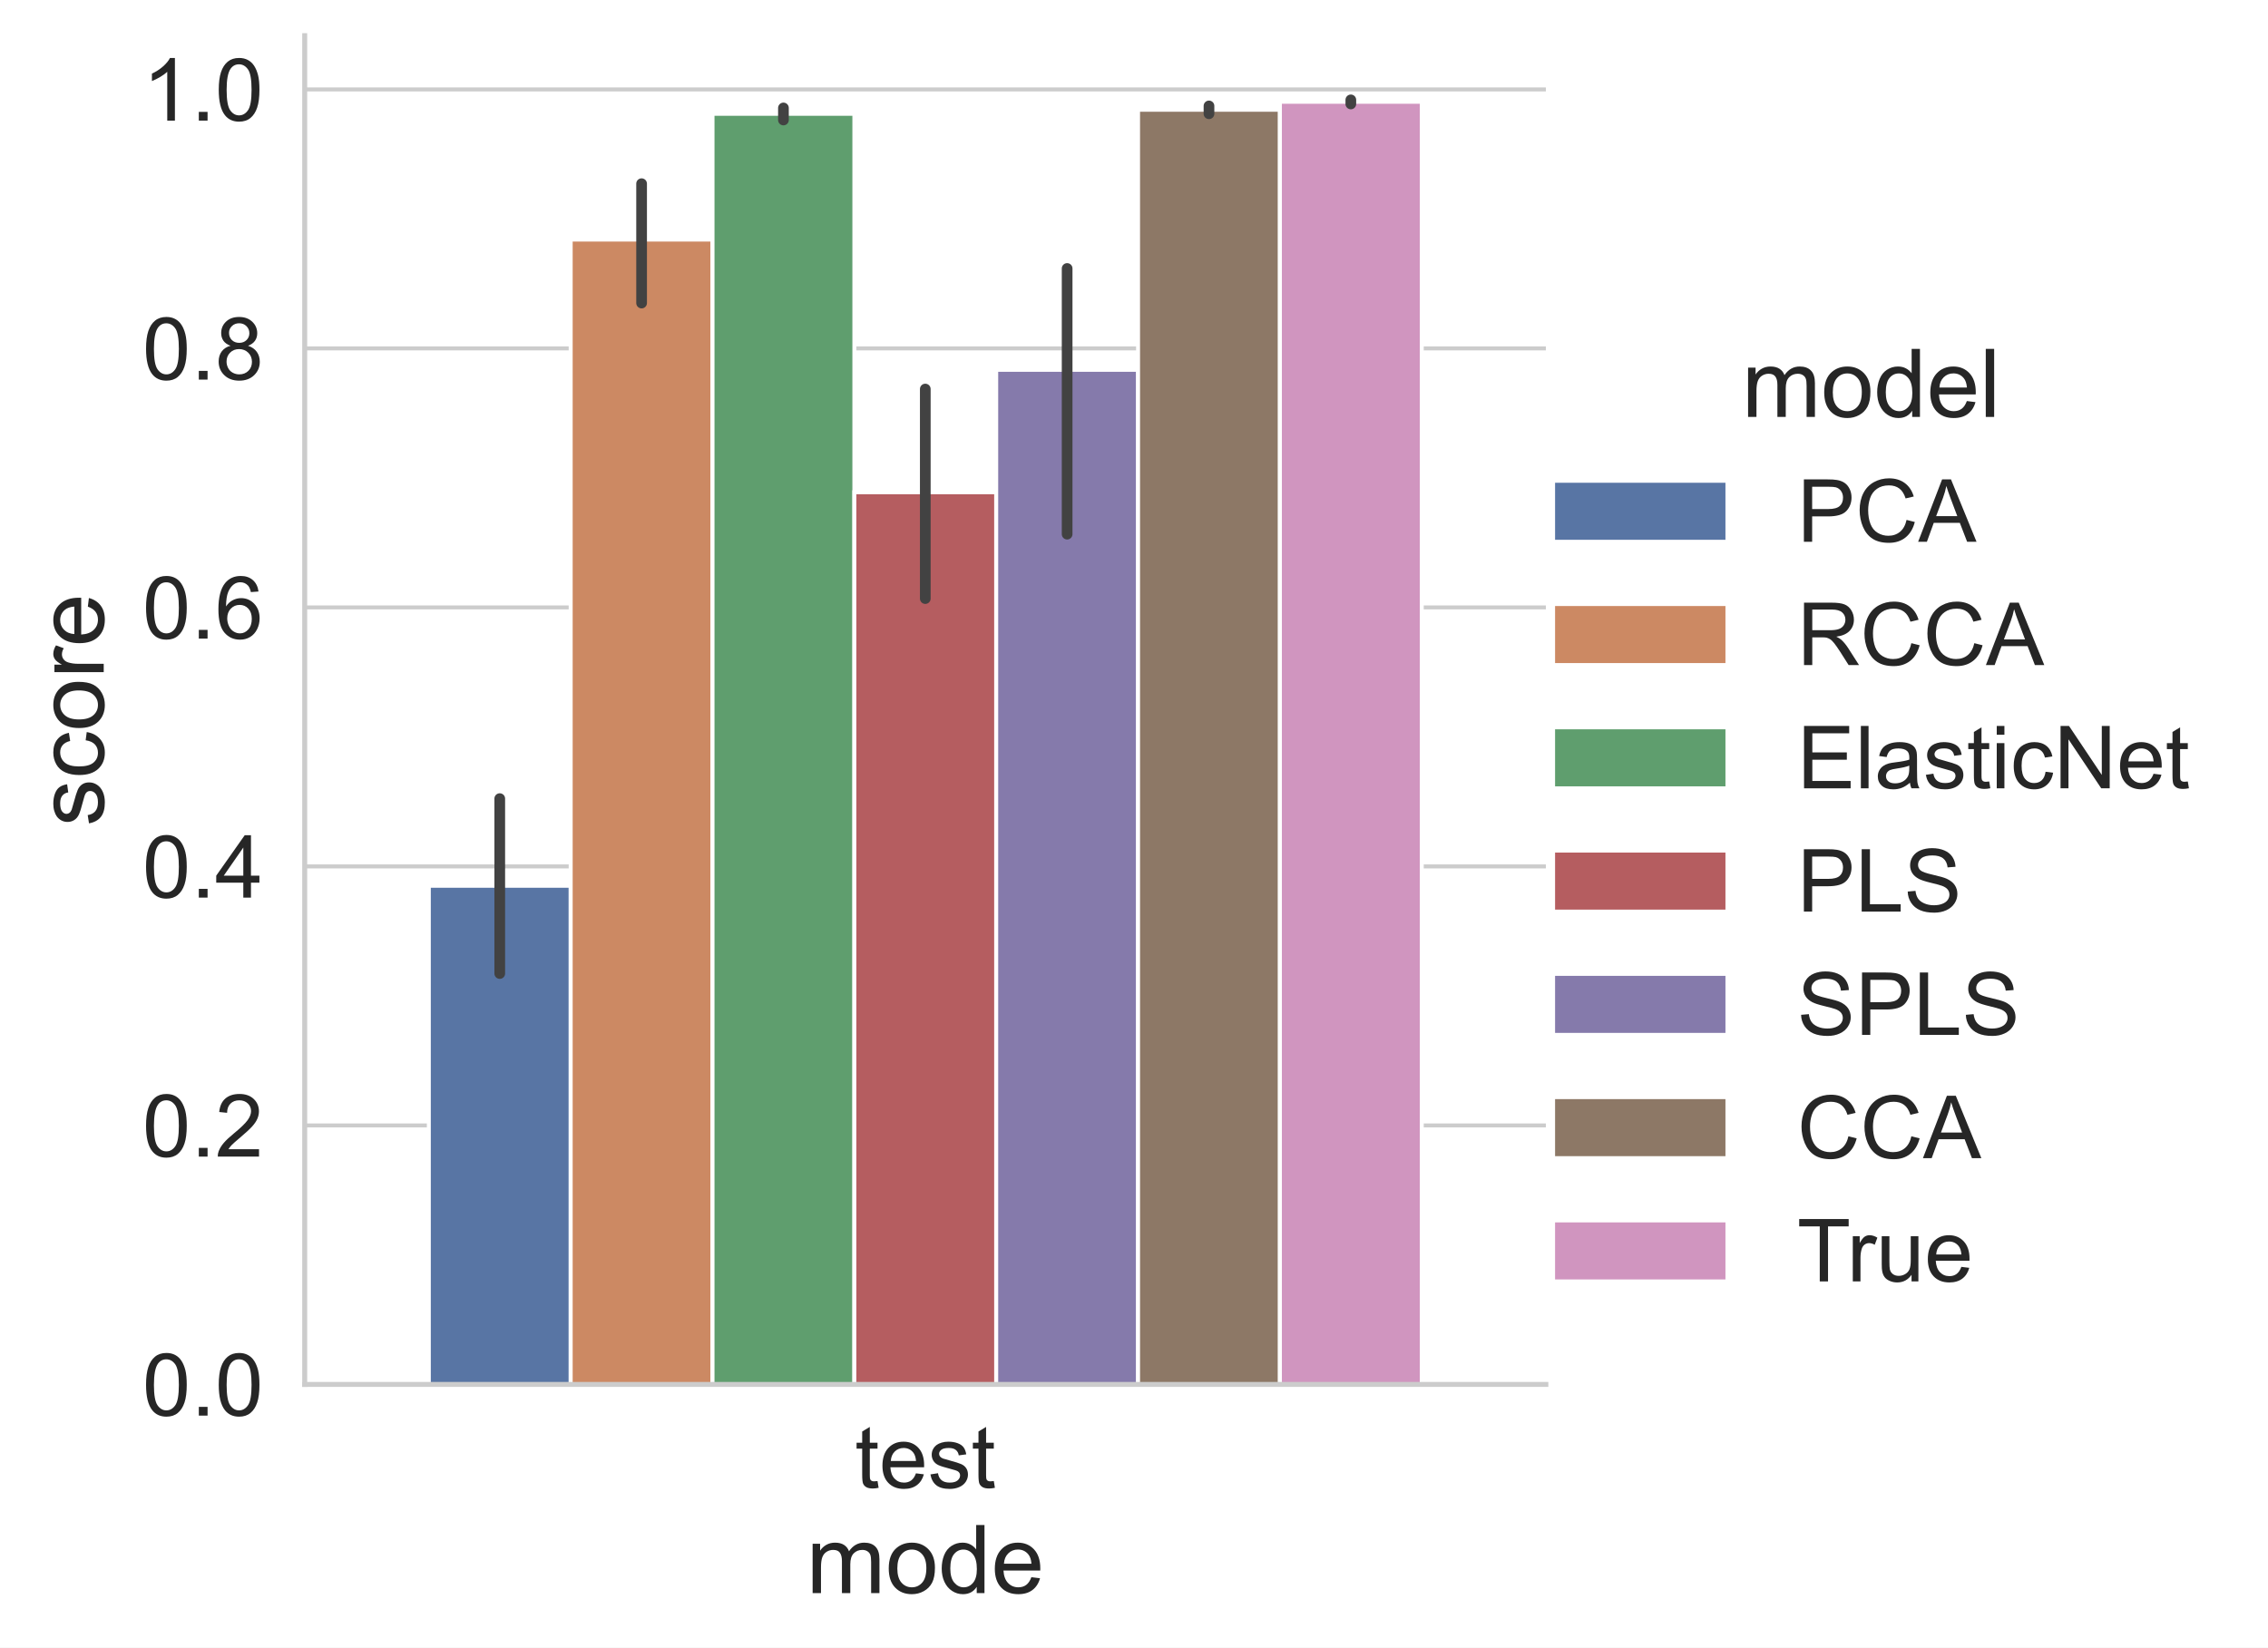
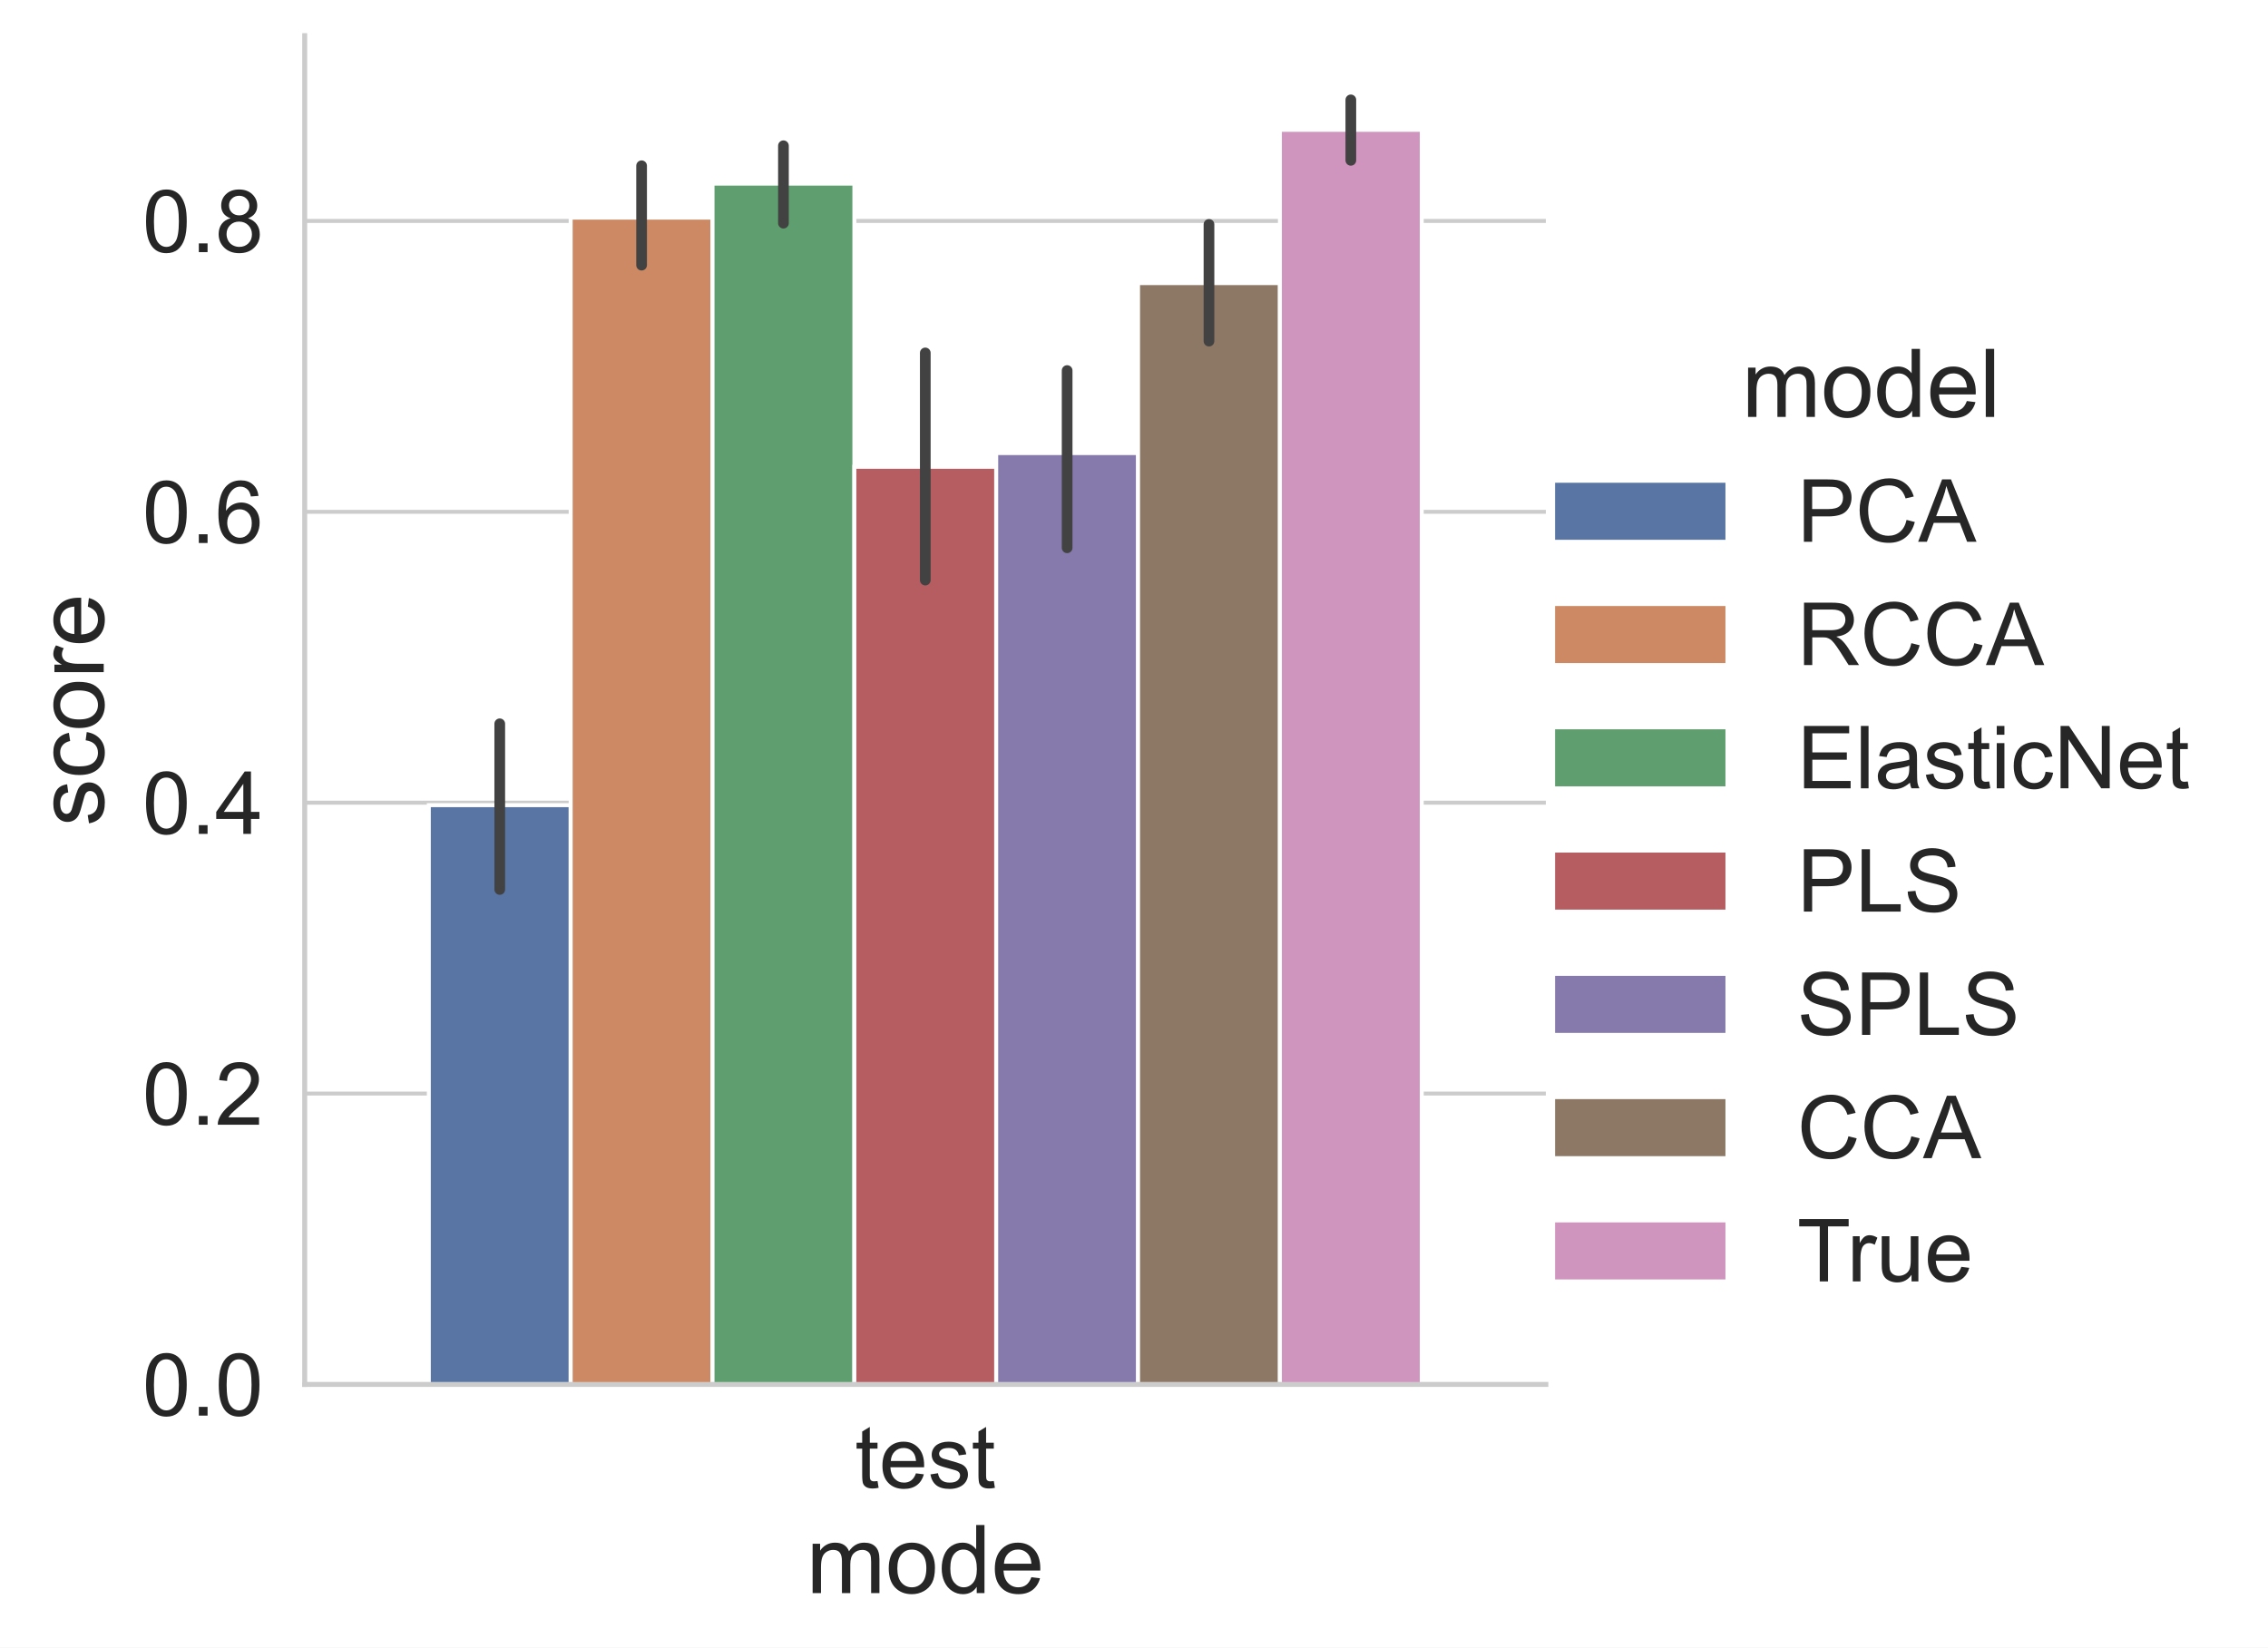
<svg xmlns="http://www.w3.org/2000/svg" xmlns:xlink="http://www.w3.org/1999/xlink" width="457.925pt" height="332.743pt" viewBox="0 0 457.925 332.743" version="1.1">
  <defs>
    <style type="text/css">*{stroke-linejoin: round; stroke-linecap: butt}</style>
  </defs>
  <g id="figure_1">
    <g id="patch_1">
      <path d="M 0 332.743  L 457.925 332.743  L 457.925 0  L 0 0  z " style="fill: #ffffff" />
    </g>
    <g id="axes_1">
      <g id="patch_2">
        <path d="M 61.523 279.588  L 312.121 279.588  L 312.121 7.2  L 61.523 7.2  z " style="fill: #ffffff" />
      </g>
      <g id="matplotlib.axis_1">
        <g id="xtick_1">
          <g id="text_1">
            <g style="fill: #262626" transform="translate(172.6391 300.4857) scale(0.176 -0.176)">
              <defs>
                <path id="ArialMT-74" d="M 1650 503  L 1731 6  Q 1494 -44 1306 -44  Q 1000 -44 831 53  Q 663 150 594 308  Q 525 466 525 972  L 525 2881  L 113 2881  L 113 3319  L 525 3319  L 525 4141  L 1084 4478  L 1084 3319  L 1650 3319  L 1650 2881  L 1084 2881  L 1084 941  Q 1084 700 1114 631  Q 1144 563 1211 522  Q 1278 481 1403 481  Q 1497 481 1650 503  z " transform="scale(0.015625)" />
                <path id="ArialMT-65" d="M 2694 1069  L 3275 997  Q 3138 488 2766 206  Q 2394 -75 1816 -75  Q 1088 -75 661 373  Q 234 822 234 1631  Q 234 2469 665 2931  Q 1097 3394 1784 3394  Q 2450 3394 2872 2941  Q 3294 2488 3294 1666  Q 3294 1616 3291 1516  L 816 1516  Q 847 969 1125 678  Q 1403 388 1819 388  Q 2128 388 2347 550  Q 2566 713 2694 1069  z M 847 1978  L 2700 1978  Q 2663 2397 2488 2606  Q 2219 2931 1791 2931  Q 1403 2931 1139 2672  Q 875 2413 847 1978  z " transform="scale(0.015625)" />
                <path id="ArialMT-73" d="M 197 991  L 753 1078  Q 800 744 1014 566  Q 1228 388 1613 388  Q 2000 388 2187 545  Q 2375 703 2375 916  Q 2375 1106 2209 1216  Q 2094 1291 1634 1406  Q 1016 1563 777 1677  Q 538 1791 414 1992  Q 291 2194 291 2438  Q 291 2659 392 2848  Q 494 3038 669 3163  Q 800 3259 1026 3326  Q 1253 3394 1513 3394  Q 1903 3394 2198 3281  Q 2494 3169 2634 2976  Q 2775 2784 2828 2463  L 2278 2388  Q 2241 2644 2061 2787  Q 1881 2931 1553 2931  Q 1166 2931 1000 2803  Q 834 2675 834 2503  Q 834 2394 903 2306  Q 972 2216 1119 2156  Q 1203 2125 1616 2013  Q 2213 1853 2448 1751  Q 2684 1650 2818 1456  Q 2953 1263 2953 975  Q 2953 694 2789 445  Q 2625 197 2315 61  Q 2006 -75 1616 -75  Q 969 -75 630 194  Q 291 463 197 991  z " transform="scale(0.015625)" />
              </defs>
              <use xlink:href="#ArialMT-74" />
              <use xlink:href="#ArialMT-65" x="27.783" />
              <use xlink:href="#ArialMT-73" x="83.398" />
              <use xlink:href="#ArialMT-74" x="133.398" />
            </g>
          </g>
        </g>
        <g id="text_2">
          <g style="fill: #262626" transform="translate(162.8102 321.7267) scale(0.192 -0.192)">
            <defs>
              <path id="ArialMT-6d" d="M 422 0  L 422 3319  L 925 3319  L 925 2853  Q 1081 3097 1340 3245  Q 1600 3394 1931 3394  Q 2300 3394 2536 3241  Q 2772 3088 2869 2813  Q 3263 3394 3894 3394  Q 4388 3394 4653 3120  Q 4919 2847 4919 2278  L 4919 0  L 4359 0  L 4359 2091  Q 4359 2428 4304 2576  Q 4250 2725 4106 2815  Q 3963 2906 3769 2906  Q 3419 2906 3187 2673  Q 2956 2441 2956 1928  L 2956 0  L 2394 0  L 2394 2156  Q 2394 2531 2256 2718  Q 2119 2906 1806 2906  Q 1569 2906 1367 2781  Q 1166 2656 1075 2415  Q 984 2175 984 1722  L 984 0  L 422 0  z " transform="scale(0.015625)" />
              <path id="ArialMT-6f" d="M 213 1659  Q 213 2581 725 3025  Q 1153 3394 1769 3394  Q 2453 3394 2887 2945  Q 3322 2497 3322 1706  Q 3322 1066 3130 698  Q 2938 331 2570 128  Q 2203 -75 1769 -75  Q 1072 -75 642 372  Q 213 819 213 1659  z M 791 1659  Q 791 1022 1069 705  Q 1347 388 1769 388  Q 2188 388 2466 706  Q 2744 1025 2744 1678  Q 2744 2294 2464 2611  Q 2184 2928 1769 2928  Q 1347 2928 1069 2612  Q 791 2297 791 1659  z " transform="scale(0.015625)" />
              <path id="ArialMT-64" d="M 2575 0  L 2575 419  Q 2259 -75 1647 -75  Q 1250 -75 917 144  Q 584 363 401 755  Q 219 1147 219 1656  Q 219 2153 384 2558  Q 550 2963 881 3178  Q 1213 3394 1622 3394  Q 1922 3394 2156 3267  Q 2391 3141 2538 2938  L 2538 4581  L 3097 4581  L 3097 0  L 2575 0  z M 797 1656  Q 797 1019 1065 703  Q 1334 388 1700 388  Q 2069 388 2326 689  Q 2584 991 2584 1609  Q 2584 2291 2321 2609  Q 2059 2928 1675 2928  Q 1300 2928 1048 2622  Q 797 2316 797 1656  z " transform="scale(0.015625)" />
            </defs>
            <use xlink:href="#ArialMT-6d" />
            <use xlink:href="#ArialMT-6f" x="83.301" />
            <use xlink:href="#ArialMT-64" x="138.916" />
            <use xlink:href="#ArialMT-65" x="194.531" />
          </g>
        </g>
      </g>
      <g id="matplotlib.axis_2">
        <g id="ytick_1">
          <g id="line2d_1">
-             <path d="M 61.523 279.588  L 312.121 279.588  " clip-path="url(#p522e1bef6e)" style="fill: none; stroke: #cccccc; stroke-width: 0.8; stroke-linecap: round" />
+             <path d="M 61.523 279.588  L 312.121 279.588  " clip-path="url(#p86e601007e)" style="fill: none; stroke: #cccccc; stroke-width: 0.8; stroke-linecap: round" />
          </g>
          <g id="text_3">
            <g style="fill: #262626" transform="translate(28.759 285.8869) scale(0.176 -0.176)">
              <defs>
                <path id="ArialMT-30" d="M 266 2259  Q 266 3072 433 3567  Q 600 4063 929 4331  Q 1259 4600 1759 4600  Q 2128 4600 2406 4451  Q 2684 4303 2865 4023  Q 3047 3744 3150 3342  Q 3253 2941 3253 2259  Q 3253 1453 3087 958  Q 2922 463 2592 192  Q 2263 -78 1759 -78  Q 1097 -78 719 397  Q 266 969 266 2259  z M 844 2259  Q 844 1131 1108 757  Q 1372 384 1759 384  Q 2147 384 2411 759  Q 2675 1134 2675 2259  Q 2675 3391 2411 3762  Q 2147 4134 1753 4134  Q 1366 4134 1134 3806  Q 844 3388 844 2259  z " transform="scale(0.015625)" />
                <path id="ArialMT-2e" d="M 581 0  L 581 641  L 1222 641  L 1222 0  L 581 0  z " transform="scale(0.015625)" />
              </defs>
              <use xlink:href="#ArialMT-30" />
              <use xlink:href="#ArialMT-2e" x="55.615" />
              <use xlink:href="#ArialMT-30" x="83.398" />
            </g>
          </g>
        </g>
        <g id="ytick_2">
          <g id="line2d_2">
-             <path d="M 61.523 227.282  L 312.121 227.282  " clip-path="url(#p522e1bef6e)" style="fill: none; stroke: #cccccc; stroke-width: 0.8; stroke-linecap: round" />
+             <path d="M 61.523 220.845  L 312.121 220.845  " clip-path="url(#p86e601007e)" style="fill: none; stroke: #cccccc; stroke-width: 0.8; stroke-linecap: round" />
          </g>
          <g id="text_4">
-             <g style="fill: #262626" transform="translate(28.759 233.5808) scale(0.176 -0.176)">
+             <g style="fill: #262626" transform="translate(28.759 227.1444) scale(0.176 -0.176)">
              <defs>
                <path id="ArialMT-32" d="M 3222 541  L 3222 0  L 194 0  Q 188 203 259 391  Q 375 700 629 1000  Q 884 1300 1366 1694  Q 2113 2306 2375 2664  Q 2638 3022 2638 3341  Q 2638 3675 2398 3904  Q 2159 4134 1775 4134  Q 1369 4134 1125 3890  Q 881 3647 878 3216  L 300 3275  Q 359 3922 746 4261  Q 1134 4600 1788 4600  Q 2447 4600 2831 4234  Q 3216 3869 3216 3328  Q 3216 3053 3103 2787  Q 2991 2522 2730 2228  Q 2469 1934 1863 1422  Q 1356 997 1212 845  Q 1069 694 975 541  L 3222 541  z " transform="scale(0.015625)" />
              </defs>
              <use xlink:href="#ArialMT-30" />
              <use xlink:href="#ArialMT-2e" x="55.615" />
              <use xlink:href="#ArialMT-32" x="83.398" />
            </g>
          </g>
        </g>
        <g id="ytick_3">
          <g id="line2d_3">
-             <path d="M 61.523 174.976  L 312.121 174.976  " clip-path="url(#p522e1bef6e)" style="fill: none; stroke: #cccccc; stroke-width: 0.8; stroke-linecap: round" />
+             <path d="M 61.523 162.103  L 312.121 162.103  " clip-path="url(#p86e601007e)" style="fill: none; stroke: #cccccc; stroke-width: 0.8; stroke-linecap: round" />
          </g>
          <g id="text_5">
-             <g style="fill: #262626" transform="translate(28.759 181.2747) scale(0.176 -0.176)">
+             <g style="fill: #262626" transform="translate(28.759 168.4019) scale(0.176 -0.176)">
              <defs>
                <path id="ArialMT-34" d="M 2069 0  L 2069 1097  L 81 1097  L 81 1613  L 2172 4581  L 2631 4581  L 2631 1613  L 3250 1613  L 3250 1097  L 2631 1097  L 2631 0  L 2069 0  z M 2069 1613  L 2069 3678  L 634 1613  L 2069 1613  z " transform="scale(0.015625)" />
              </defs>
              <use xlink:href="#ArialMT-30" />
              <use xlink:href="#ArialMT-2e" x="55.615" />
              <use xlink:href="#ArialMT-34" x="83.398" />
            </g>
          </g>
        </g>
        <g id="ytick_4">
          <g id="line2d_4">
-             <path d="M 61.523 122.67  L 312.121 122.67  " clip-path="url(#p522e1bef6e)" style="fill: none; stroke: #cccccc; stroke-width: 0.8; stroke-linecap: round" />
+             <path d="M 61.523 103.36  L 312.121 103.36  " clip-path="url(#p86e601007e)" style="fill: none; stroke: #cccccc; stroke-width: 0.8; stroke-linecap: round" />
          </g>
          <g id="text_6">
-             <g style="fill: #262626" transform="translate(28.759 128.9686) scale(0.176 -0.176)">
+             <g style="fill: #262626" transform="translate(28.759 109.6594) scale(0.176 -0.176)">
              <defs>
                <path id="ArialMT-36" d="M 3184 3459  L 2625 3416  Q 2550 3747 2413 3897  Q 2184 4138 1850 4138  Q 1581 4138 1378 3988  Q 1113 3794 959 3422  Q 806 3050 800 2363  Q 1003 2672 1297 2822  Q 1591 2972 1913 2972  Q 2475 2972 2870 2558  Q 3266 2144 3266 1488  Q 3266 1056 3080 686  Q 2894 316 2569 119  Q 2244 -78 1831 -78  Q 1128 -78 684 439  Q 241 956 241 2144  Q 241 3472 731 4075  Q 1159 4600 1884 4600  Q 2425 4600 2770 4297  Q 3116 3994 3184 3459  z M 888 1484  Q 888 1194 1011 928  Q 1134 663 1356 523  Q 1578 384 1822 384  Q 2178 384 2434 671  Q 2691 959 2691 1453  Q 2691 1928 2437 2201  Q 2184 2475 1800 2475  Q 1419 2475 1153 2201  Q 888 1928 888 1484  z " transform="scale(0.015625)" />
              </defs>
              <use xlink:href="#ArialMT-30" />
              <use xlink:href="#ArialMT-2e" x="55.615" />
              <use xlink:href="#ArialMT-36" x="83.398" />
            </g>
          </g>
        </g>
        <g id="ytick_5">
          <g id="line2d_5">
-             <path d="M 61.523 70.364  L 312.121 70.364  " clip-path="url(#p522e1bef6e)" style="fill: none; stroke: #cccccc; stroke-width: 0.8; stroke-linecap: round" />
+             <path d="M 61.523 44.618  L 312.121 44.618  " clip-path="url(#p86e601007e)" style="fill: none; stroke: #cccccc; stroke-width: 0.8; stroke-linecap: round" />
          </g>
          <g id="text_7">
-             <g style="fill: #262626" transform="translate(28.759 76.66249) scale(0.176 -0.176)">
+             <g style="fill: #262626" transform="translate(28.759 50.91686) scale(0.176 -0.176)">
              <defs>
                <path id="ArialMT-38" d="M 1131 2484  Q 781 2613 612 2850  Q 444 3088 444 3419  Q 444 3919 803 4259  Q 1163 4600 1759 4600  Q 2359 4600 2725 4251  Q 3091 3903 3091 3403  Q 3091 3084 2923 2848  Q 2756 2613 2416 2484  Q 2838 2347 3058 2040  Q 3278 1734 3278 1309  Q 3278 722 2862 322  Q 2447 -78 1769 -78  Q 1091 -78 675 323  Q 259 725 259 1325  Q 259 1772 486 2073  Q 713 2375 1131 2484  z M 1019 3438  Q 1019 3113 1228 2906  Q 1438 2700 1772 2700  Q 2097 2700 2305 2904  Q 2513 3109 2513 3406  Q 2513 3716 2298 3927  Q 2084 4138 1766 4138  Q 1444 4138 1231 3931  Q 1019 3725 1019 3438  z M 838 1322  Q 838 1081 952 856  Q 1066 631 1291 507  Q 1516 384 1775 384  Q 2178 384 2440 643  Q 2703 903 2703 1303  Q 2703 1709 2433 1975  Q 2163 2241 1756 2241  Q 1359 2241 1098 1978  Q 838 1716 838 1322  z " transform="scale(0.015625)" />
              </defs>
              <use xlink:href="#ArialMT-30" />
              <use xlink:href="#ArialMT-2e" x="55.615" />
              <use xlink:href="#ArialMT-38" x="83.398" />
            </g>
          </g>
        </g>
-         <g id="ytick_6">
-           <g id="line2d_6">
-             <path d="M 61.523 18.058  L 312.121 18.058  " clip-path="url(#p522e1bef6e)" style="fill: none; stroke: #cccccc; stroke-width: 0.8; stroke-linecap: round" />
-           </g>
-           <g id="text_8">
-             <g style="fill: #262626" transform="translate(28.759 24.35639) scale(0.176 -0.176)">
-               <defs>
-                 <path id="ArialMT-31" d="M 2384 0  L 1822 0  L 1822 3584  Q 1619 3391 1289 3197  Q 959 3003 697 2906  L 697 3450  Q 1169 3672 1522 3987  Q 1875 4303 2022 4600  L 2384 4600  L 2384 0  z " transform="scale(0.015625)" />
-               </defs>
-               <use xlink:href="#ArialMT-31" />
-               <use xlink:href="#ArialMT-2e" x="55.615" />
-               <use xlink:href="#ArialMT-30" x="83.398" />
-             </g>
-           </g>
-         </g>
-         <g id="text_9">
+         <g id="text_8">
          <g style="fill: #262626" transform="translate(20.943 166.8675) rotate(-90) scale(0.192 -0.192)">
            <defs>
              <path id="ArialMT-63" d="M 2588 1216  L 3141 1144  Q 3050 572 2676 248  Q 2303 -75 1759 -75  Q 1078 -75 664 370  Q 250 816 250 1647  Q 250 2184 428 2587  Q 606 2991 970 3192  Q 1334 3394 1763 3394  Q 2303 3394 2647 3120  Q 2991 2847 3088 2344  L 2541 2259  Q 2463 2594 2264 2762  Q 2066 2931 1784 2931  Q 1359 2931 1093 2626  Q 828 2322 828 1663  Q 828 994 1084 691  Q 1341 388 1753 388  Q 2084 388 2306 591  Q 2528 794 2588 1216  z " transform="scale(0.015625)" />
              <path id="ArialMT-72" d="M 416 0  L 416 3319  L 922 3319  L 922 2816  Q 1116 3169 1280 3281  Q 1444 3394 1641 3394  Q 1925 3394 2219 3213  L 2025 2691  Q 1819 2813 1613 2813  Q 1428 2813 1281 2702  Q 1134 2591 1072 2394  Q 978 2094 978 1738  L 978 0  L 416 0  z " transform="scale(0.015625)" />
            </defs>
            <use xlink:href="#ArialMT-73" />
            <use xlink:href="#ArialMT-63" x="50" />
            <use xlink:href="#ArialMT-6f" x="100" />
            <use xlink:href="#ArialMT-72" x="155.615" />
            <use xlink:href="#ArialMT-65" x="188.916" />
          </g>
        </g>
      </g>
      <g id="patch_3">
-         <path d="M 86.583 279.588  L 115.223 279.588  L 115.223 178.89  L 86.583 178.89  z " clip-path="url(#p522e1bef6e)" style="fill: #5875a4; stroke: #ffffff; stroke-width: 0.8; stroke-linejoin: miter" />
+         <path d="M 86.583 279.588  L 115.223 279.588  L 115.223 162.606  L 86.583 162.606  z " clip-path="url(#p86e601007e)" style="fill: #5875a4; stroke: #ffffff; stroke-width: 0.8; stroke-linejoin: miter" />
      </g>
      <g id="patch_4">
-         <path d="M 115.223 279.588  L 143.862 279.588  L 143.862 48.383  L 115.223 48.383  z " clip-path="url(#p522e1bef6e)" style="fill: #cc8963; stroke: #ffffff; stroke-width: 0.8; stroke-linejoin: miter" />
+         <path d="M 115.223 279.588  L 143.862 279.588  L 143.862 43.947  L 115.223 43.947  z " clip-path="url(#p86e601007e)" style="fill: #cc8963; stroke: #ffffff; stroke-width: 0.8; stroke-linejoin: miter" />
      </g>
      <g id="patch_5">
-         <path d="M 143.862 279.588  L 172.502 279.588  L 172.502 22.986  L 143.862 22.986  z " clip-path="url(#p522e1bef6e)" style="fill: #5f9e6e; stroke: #ffffff; stroke-width: 0.8; stroke-linejoin: miter" />
+         <path d="M 143.862 279.588  L 172.502 279.588  L 172.502 37.092  L 143.862 37.092  z " clip-path="url(#p86e601007e)" style="fill: #5f9e6e; stroke: #ffffff; stroke-width: 0.8; stroke-linejoin: miter" />
      </g>
      <g id="patch_6">
-         <path d="M 172.502 279.588  L 201.142 279.588  L 201.142 99.418  L 172.502 99.418  z " clip-path="url(#p522e1bef6e)" style="fill: #b55d60; stroke: #ffffff; stroke-width: 0.8; stroke-linejoin: miter" />
+         <path d="M 172.502 279.588  L 201.142 279.588  L 201.142 94.272  L 172.502 94.272  z " clip-path="url(#p86e601007e)" style="fill: #b55d60; stroke: #ffffff; stroke-width: 0.8; stroke-linejoin: miter" />
      </g>
      <g id="patch_7">
-         <path d="M 201.142 279.588  L 229.782 279.588  L 229.782 74.691  L 201.142 74.691  z " clip-path="url(#p522e1bef6e)" style="fill: #857aab; stroke: #ffffff; stroke-width: 0.8; stroke-linejoin: miter" />
+         <path d="M 201.142 279.588  L 229.782 279.588  L 229.782 91.499  L 201.142 91.499  z " clip-path="url(#p86e601007e)" style="fill: #857aab; stroke: #ffffff; stroke-width: 0.8; stroke-linejoin: miter" />
      </g>
      <g id="patch_8">
-         <path d="M 229.782 279.588  L 258.422 279.588  L 258.422 22.171  L 229.782 22.171  z " clip-path="url(#p522e1bef6e)" style="fill: #8d7866; stroke: #ffffff; stroke-width: 0.8; stroke-linejoin: miter" />
+         <path d="M 229.782 279.588  L 258.422 279.588  L 258.422 57.175  L 229.782 57.175  z " clip-path="url(#p86e601007e)" style="fill: #8d7866; stroke: #ffffff; stroke-width: 0.8; stroke-linejoin: miter" />
      </g>
      <g id="patch_9">
-         <path d="M 258.422 279.588  L 287.062 279.588  L 287.062 20.554  L 258.422 20.554  z " clip-path="url(#p522e1bef6e)" style="fill: #d095bf; stroke: #ffffff; stroke-width: 0.8; stroke-linejoin: miter" />
+         <path d="M 258.422 279.588  L 287.062 279.588  L 287.062 26.217  L 258.422 26.217  z " clip-path="url(#p86e601007e)" style="fill: #d095bf; stroke: #ffffff; stroke-width: 0.8; stroke-linejoin: miter" />
+       </g>
+       <g id="line2d_6">
+         <path d="M 100.903 179.632  L 100.903 146.175  " clip-path="url(#p86e601007e)" style="fill: none; stroke: #424242; stroke-width: 2.16; stroke-linecap: round" />
      </g>
      <g id="line2d_7">
-         <path d="M 100.903 196.605  L 100.903 161.285  " clip-path="url(#p522e1bef6e)" style="fill: none; stroke: #424242; stroke-width: 2.16; stroke-linecap: round" />
+         <path d="M 129.543 53.543  L 129.543 33.478  " clip-path="url(#p86e601007e)" style="fill: none; stroke: #424242; stroke-width: 2.16; stroke-linecap: round" />
      </g>
      <g id="line2d_8">
-         <path d="M 129.543 61.201  L 129.543 37.096  " clip-path="url(#p522e1bef6e)" style="fill: none; stroke: #424242; stroke-width: 2.16; stroke-linecap: round" />
+         <path d="M 158.182 45.066  L 158.182 29.436  " clip-path="url(#p86e601007e)" style="fill: none; stroke: #424242; stroke-width: 2.16; stroke-linecap: round" />
      </g>
      <g id="line2d_9">
-         <path d="M 158.182 24.235  L 158.182 21.8  " clip-path="url(#p522e1bef6e)" style="fill: none; stroke: #424242; stroke-width: 2.16; stroke-linecap: round" />
+         <path d="M 186.822 117.151  L 186.822 71.276  " clip-path="url(#p86e601007e)" style="fill: none; stroke: #424242; stroke-width: 2.16; stroke-linecap: round" />
      </g>
      <g id="line2d_10">
-         <path d="M 186.822 120.884  L 186.822 78.569  " clip-path="url(#p522e1bef6e)" style="fill: none; stroke: #424242; stroke-width: 2.16; stroke-linecap: round" />
+         <path d="M 215.462 110.626  L 215.462 74.836  " clip-path="url(#p86e601007e)" style="fill: none; stroke: #424242; stroke-width: 2.16; stroke-linecap: round" />
      </g>
      <g id="line2d_11">
-         <path d="M 215.462 107.873  L 215.462 54.22  " clip-path="url(#p522e1bef6e)" style="fill: none; stroke: #424242; stroke-width: 2.16; stroke-linecap: round" />
+         <path d="M 244.102 68.886  L 244.102 45.322  " clip-path="url(#p86e601007e)" style="fill: none; stroke: #424242; stroke-width: 2.16; stroke-linecap: round" />
      </g>
      <g id="line2d_12">
-         <path d="M 244.102 22.973  L 244.102 21.393  " clip-path="url(#p522e1bef6e)" style="fill: none; stroke: #424242; stroke-width: 2.16; stroke-linecap: round" />
-       </g>
-       <g id="line2d_13">
-         <path d="M 272.742 20.993  L 272.742 20.171  " clip-path="url(#p522e1bef6e)" style="fill: none; stroke: #424242; stroke-width: 2.16; stroke-linecap: round" />
+         <path d="M 272.742 32.379  L 272.742 20.171  " clip-path="url(#p86e601007e)" style="fill: none; stroke: #424242; stroke-width: 2.16; stroke-linecap: round" />
      </g>
      <g id="patch_10">
        <path d="M 61.523 279.588  L 61.523 7.2  " style="fill: none; stroke: #cccccc; stroke-linejoin: miter; stroke-linecap: square" />
      </g>
      <g id="patch_11">
        <path d="M 61.523 279.588  L 312.121 279.588  " style="fill: none; stroke: #cccccc; stroke-linejoin: miter; stroke-linecap: square" />
      </g>
    </g>
    <g id="legend_1">
-       <g id="text_10">
+       <g id="text_9">
        <g style="fill: #262626" transform="translate(351.6878 84.19975) scale(0.192 -0.192)">
          <defs>
            <path id="ArialMT-6c" d="M 409 0  L 409 4581  L 972 4581  L 972 0  L 409 0  z " transform="scale(0.015625)" />
          </defs>
          <use xlink:href="#ArialMT-6d" />
          <use xlink:href="#ArialMT-6f" x="83.301" />
          <use xlink:href="#ArialMT-64" x="138.916" />
          <use xlink:href="#ArialMT-65" x="194.531" />
          <use xlink:href="#ArialMT-6c" x="250.146" />
        </g>
      </g>
      <g id="patch_12">
        <path d="M 313.58 109.413  L 348.78 109.413  L 348.78 97.094  L 313.58 97.094  z " style="fill: #5875a4; stroke: #ffffff; stroke-width: 0.8; stroke-linejoin: miter" />
      </g>
-       <g id="text_11">
+       <g id="text_10">
        <g style="fill: #262626" transform="translate(362.8604 109.4135) scale(0.176 -0.176)">
          <defs>
            <path id="ArialMT-50" d="M 494 0  L 494 4581  L 2222 4581  Q 2678 4581 2919 4538  Q 3256 4481 3484 4323  Q 3713 4166 3852 3881  Q 3991 3597 3991 3256  Q 3991 2672 3619 2267  Q 3247 1863 2275 1863  L 1100 1863  L 1100 0  L 494 0  z M 1100 2403  L 2284 2403  Q 2872 2403 3119 2622  Q 3366 2841 3366 3238  Q 3366 3525 3220 3729  Q 3075 3934 2838 4000  Q 2684 4041 2272 4041  L 1100 4041  L 1100 2403  z " transform="scale(0.015625)" />
            <path id="ArialMT-43" d="M 3763 1606  L 4369 1453  Q 4178 706 3683 314  Q 3188 -78 2472 -78  Q 1731 -78 1267 223  Q 803 525 561 1097  Q 319 1669 319 2325  Q 319 3041 592 3573  Q 866 4106 1370 4382  Q 1875 4659 2481 4659  Q 3169 4659 3637 4309  Q 4106 3959 4291 3325  L 3694 3184  Q 3534 3684 3231 3912  Q 2928 4141 2469 4141  Q 1941 4141 1586 3887  Q 1231 3634 1087 3207  Q 944 2781 944 2328  Q 944 1744 1114 1308  Q 1284 872 1643 656  Q 2003 441 2422 441  Q 2931 441 3284 734  Q 3638 1028 3763 1606  z " transform="scale(0.015625)" />
            <path id="ArialMT-41" d="M -9 0  L 1750 4581  L 2403 4581  L 4278 0  L 3588 0  L 3053 1388  L 1138 1388  L 634 0  L -9 0  z M 1313 1881  L 2866 1881  L 2388 3150  Q 2169 3728 2063 4100  Q 1975 3659 1816 3225  L 1313 1881  z " transform="scale(0.015625)" />
          </defs>
          <use xlink:href="#ArialMT-50" />
          <use xlink:href="#ArialMT-43" x="66.699" />
          <use xlink:href="#ArialMT-41" x="138.916" />
        </g>
      </g>
      <g id="patch_13">
        <path d="M 313.58 134.309  L 348.78 134.309  L 348.78 121.989  L 313.58 121.989  z " style="fill: #cc8963; stroke: #ffffff; stroke-width: 0.8; stroke-linejoin: miter" />
      </g>
-       <g id="text_12">
+       <g id="text_11">
        <g style="fill: #262626" transform="translate(362.8604 134.3092) scale(0.176 -0.176)">
          <defs>
            <path id="ArialMT-52" d="M 503 0  L 503 4581  L 2534 4581  Q 3147 4581 3465 4457  Q 3784 4334 3975 4021  Q 4166 3709 4166 3331  Q 4166 2844 3850 2509  Q 3534 2175 2875 2084  Q 3116 1969 3241 1856  Q 3506 1613 3744 1247  L 4541 0  L 3778 0  L 3172 953  Q 2906 1366 2734 1584  Q 2563 1803 2427 1890  Q 2291 1978 2150 2013  Q 2047 2034 1813 2034  L 1109 2034  L 1109 0  L 503 0  z M 1109 2559  L 2413 2559  Q 2828 2559 3062 2645  Q 3297 2731 3419 2920  Q 3541 3109 3541 3331  Q 3541 3656 3305 3865  Q 3069 4075 2559 4075  L 1109 4075  L 1109 2559  z " transform="scale(0.015625)" />
          </defs>
          <use xlink:href="#ArialMT-52" />
          <use xlink:href="#ArialMT-43" x="72.217" />
          <use xlink:href="#ArialMT-43" x="144.434" />
          <use xlink:href="#ArialMT-41" x="216.65" />
        </g>
      </g>
      <g id="patch_14">
        <path d="M 313.58 159.205  L 348.78 159.205  L 348.78 146.885  L 313.58 146.885  z " style="fill: #5f9e6e; stroke: #ffffff; stroke-width: 0.8; stroke-linejoin: miter" />
      </g>
-       <g id="text_13">
+       <g id="text_12">
        <g style="fill: #262626" transform="translate(362.8604 159.205) scale(0.176 -0.176)">
          <defs>
            <path id="ArialMT-45" d="M 506 0  L 506 4581  L 3819 4581  L 3819 4041  L 1113 4041  L 1113 2638  L 3647 2638  L 3647 2100  L 1113 2100  L 1113 541  L 3925 541  L 3925 0  L 506 0  z " transform="scale(0.015625)" />
            <path id="ArialMT-61" d="M 2588 409  Q 2275 144 1986 34  Q 1697 -75 1366 -75  Q 819 -75 525 192  Q 231 459 231 875  Q 231 1119 342 1320  Q 453 1522 633 1644  Q 813 1766 1038 1828  Q 1203 1872 1538 1913  Q 2219 1994 2541 2106  Q 2544 2222 2544 2253  Q 2544 2597 2384 2738  Q 2169 2928 1744 2928  Q 1347 2928 1158 2789  Q 969 2650 878 2297  L 328 2372  Q 403 2725 575 2942  Q 747 3159 1072 3276  Q 1397 3394 1825 3394  Q 2250 3394 2515 3294  Q 2781 3194 2906 3042  Q 3031 2891 3081 2659  Q 3109 2516 3109 2141  L 3109 1391  Q 3109 606 3145 398  Q 3181 191 3288 0  L 2700 0  Q 2613 175 2588 409  z M 2541 1666  Q 2234 1541 1622 1453  Q 1275 1403 1131 1340  Q 988 1278 909 1158  Q 831 1038 831 891  Q 831 666 1001 516  Q 1172 366 1500 366  Q 1825 366 2078 508  Q 2331 650 2450 897  Q 2541 1088 2541 1459  L 2541 1666  z " transform="scale(0.015625)" />
            <path id="ArialMT-69" d="M 425 3934  L 425 4581  L 988 4581  L 988 3934  L 425 3934  z M 425 0  L 425 3319  L 988 3319  L 988 0  L 425 0  z " transform="scale(0.015625)" />
            <path id="ArialMT-4e" d="M 488 0  L 488 4581  L 1109 4581  L 3516 984  L 3516 4581  L 4097 4581  L 4097 0  L 3475 0  L 1069 3600  L 1069 0  L 488 0  z " transform="scale(0.015625)" />
          </defs>
          <use xlink:href="#ArialMT-45" />
          <use xlink:href="#ArialMT-6c" x="66.699" />
          <use xlink:href="#ArialMT-61" x="88.916" />
          <use xlink:href="#ArialMT-73" x="144.531" />
          <use xlink:href="#ArialMT-74" x="194.531" />
          <use xlink:href="#ArialMT-69" x="222.314" />
          <use xlink:href="#ArialMT-63" x="244.531" />
          <use xlink:href="#ArialMT-4e" x="294.531" />
          <use xlink:href="#ArialMT-65" x="366.748" />
          <use xlink:href="#ArialMT-74" x="422.363" />
        </g>
      </g>
      <g id="patch_15">
        <path d="M 313.58 184.101  L 348.78 184.101  L 348.78 171.781  L 313.58 171.781  z " style="fill: #b55d60; stroke: #ffffff; stroke-width: 0.8; stroke-linejoin: miter" />
      </g>
-       <g id="text_14">
+       <g id="text_13">
        <g style="fill: #262626" transform="translate(362.8604 184.1008) scale(0.176 -0.176)">
          <defs>
            <path id="ArialMT-4c" d="M 469 0  L 469 4581  L 1075 4581  L 1075 541  L 3331 541  L 3331 0  L 469 0  z " transform="scale(0.015625)" />
            <path id="ArialMT-53" d="M 288 1472  L 859 1522  Q 900 1178 1048 958  Q 1197 738 1509 602  Q 1822 466 2213 466  Q 2559 466 2825 569  Q 3091 672 3220 851  Q 3350 1031 3350 1244  Q 3350 1459 3225 1620  Q 3100 1781 2813 1891  Q 2628 1963 1997 2114  Q 1366 2266 1113 2400  Q 784 2572 623 2826  Q 463 3081 463 3397  Q 463 3744 659 4045  Q 856 4347 1234 4503  Q 1613 4659 2075 4659  Q 2584 4659 2973 4495  Q 3363 4331 3572 4012  Q 3781 3694 3797 3291  L 3216 3247  Q 3169 3681 2898 3903  Q 2628 4125 2100 4125  Q 1550 4125 1298 3923  Q 1047 3722 1047 3438  Q 1047 3191 1225 3031  Q 1400 2872 2139 2705  Q 2878 2538 3153 2413  Q 3553 2228 3743 1945  Q 3934 1663 3934 1294  Q 3934 928 3725 604  Q 3516 281 3123 101  Q 2731 -78 2241 -78  Q 1619 -78 1198 103  Q 778 284 539 648  Q 300 1013 288 1472  z " transform="scale(0.015625)" />
          </defs>
          <use xlink:href="#ArialMT-50" />
          <use xlink:href="#ArialMT-4c" x="66.699" />
          <use xlink:href="#ArialMT-53" x="122.314" />
        </g>
      </g>
      <g id="patch_16">
        <path d="M 313.58 208.996  L 348.78 208.996  L 348.78 196.677  L 313.58 196.677  z " style="fill: #857aab; stroke: #ffffff; stroke-width: 0.8; stroke-linejoin: miter" />
      </g>
-       <g id="text_15">
+       <g id="text_14">
        <g style="fill: #262626" transform="translate(362.8604 208.9965) scale(0.176 -0.176)">
          <use xlink:href="#ArialMT-53" />
          <use xlink:href="#ArialMT-50" x="66.699" />
          <use xlink:href="#ArialMT-4c" x="133.398" />
          <use xlink:href="#ArialMT-53" x="189.014" />
        </g>
      </g>
      <g id="patch_17">
        <path d="M 313.58 233.892  L 348.78 233.892  L 348.78 221.572  L 313.58 221.572  z " style="fill: #8d7866; stroke: #ffffff; stroke-width: 0.8; stroke-linejoin: miter" />
      </g>
-       <g id="text_16">
+       <g id="text_15">
        <g style="fill: #262626" transform="translate(362.8604 233.8922) scale(0.176 -0.176)">
          <use xlink:href="#ArialMT-43" />
          <use xlink:href="#ArialMT-43" x="72.217" />
          <use xlink:href="#ArialMT-41" x="144.434" />
        </g>
      </g>
      <g id="patch_18">
        <path d="M 313.58 258.788  L 348.78 258.788  L 348.78 246.468  L 313.58 246.468  z " style="fill: #d095bf; stroke: #ffffff; stroke-width: 0.8; stroke-linejoin: miter" />
      </g>
-       <g id="text_17">
+       <g id="text_16">
        <g style="fill: #262626" transform="translate(362.8604 258.788) scale(0.176 -0.176)">
          <defs>
            <path id="ArialMT-54" d="M 1659 0  L 1659 4041  L 150 4041  L 150 4581  L 3781 4581  L 3781 4041  L 2266 4041  L 2266 0  L 1659 0  z " transform="scale(0.015625)" />
            <path id="ArialMT-75" d="M 2597 0  L 2597 488  Q 2209 -75 1544 -75  Q 1250 -75 995 37  Q 741 150 617 320  Q 494 491 444 738  Q 409 903 409 1263  L 409 3319  L 972 3319  L 972 1478  Q 972 1038 1006 884  Q 1059 663 1231 536  Q 1403 409 1656 409  Q 1909 409 2131 539  Q 2353 669 2445 892  Q 2538 1116 2538 1541  L 2538 3319  L 3100 3319  L 3100 0  L 2597 0  z " transform="scale(0.015625)" />
          </defs>
          <use xlink:href="#ArialMT-54" />
          <use xlink:href="#ArialMT-72" x="57.334" />
          <use xlink:href="#ArialMT-75" x="90.635" />
          <use xlink:href="#ArialMT-65" x="146.25" />
        </g>
      </g>
    </g>
  </g>
  <defs>
-     <clipPath id="p522e1bef6e">
+     <clipPath id="p86e601007e">
      <rect x="61.523" y="7.2" width="250.598" height="272.388" />
    </clipPath>
  </defs>
</svg>
